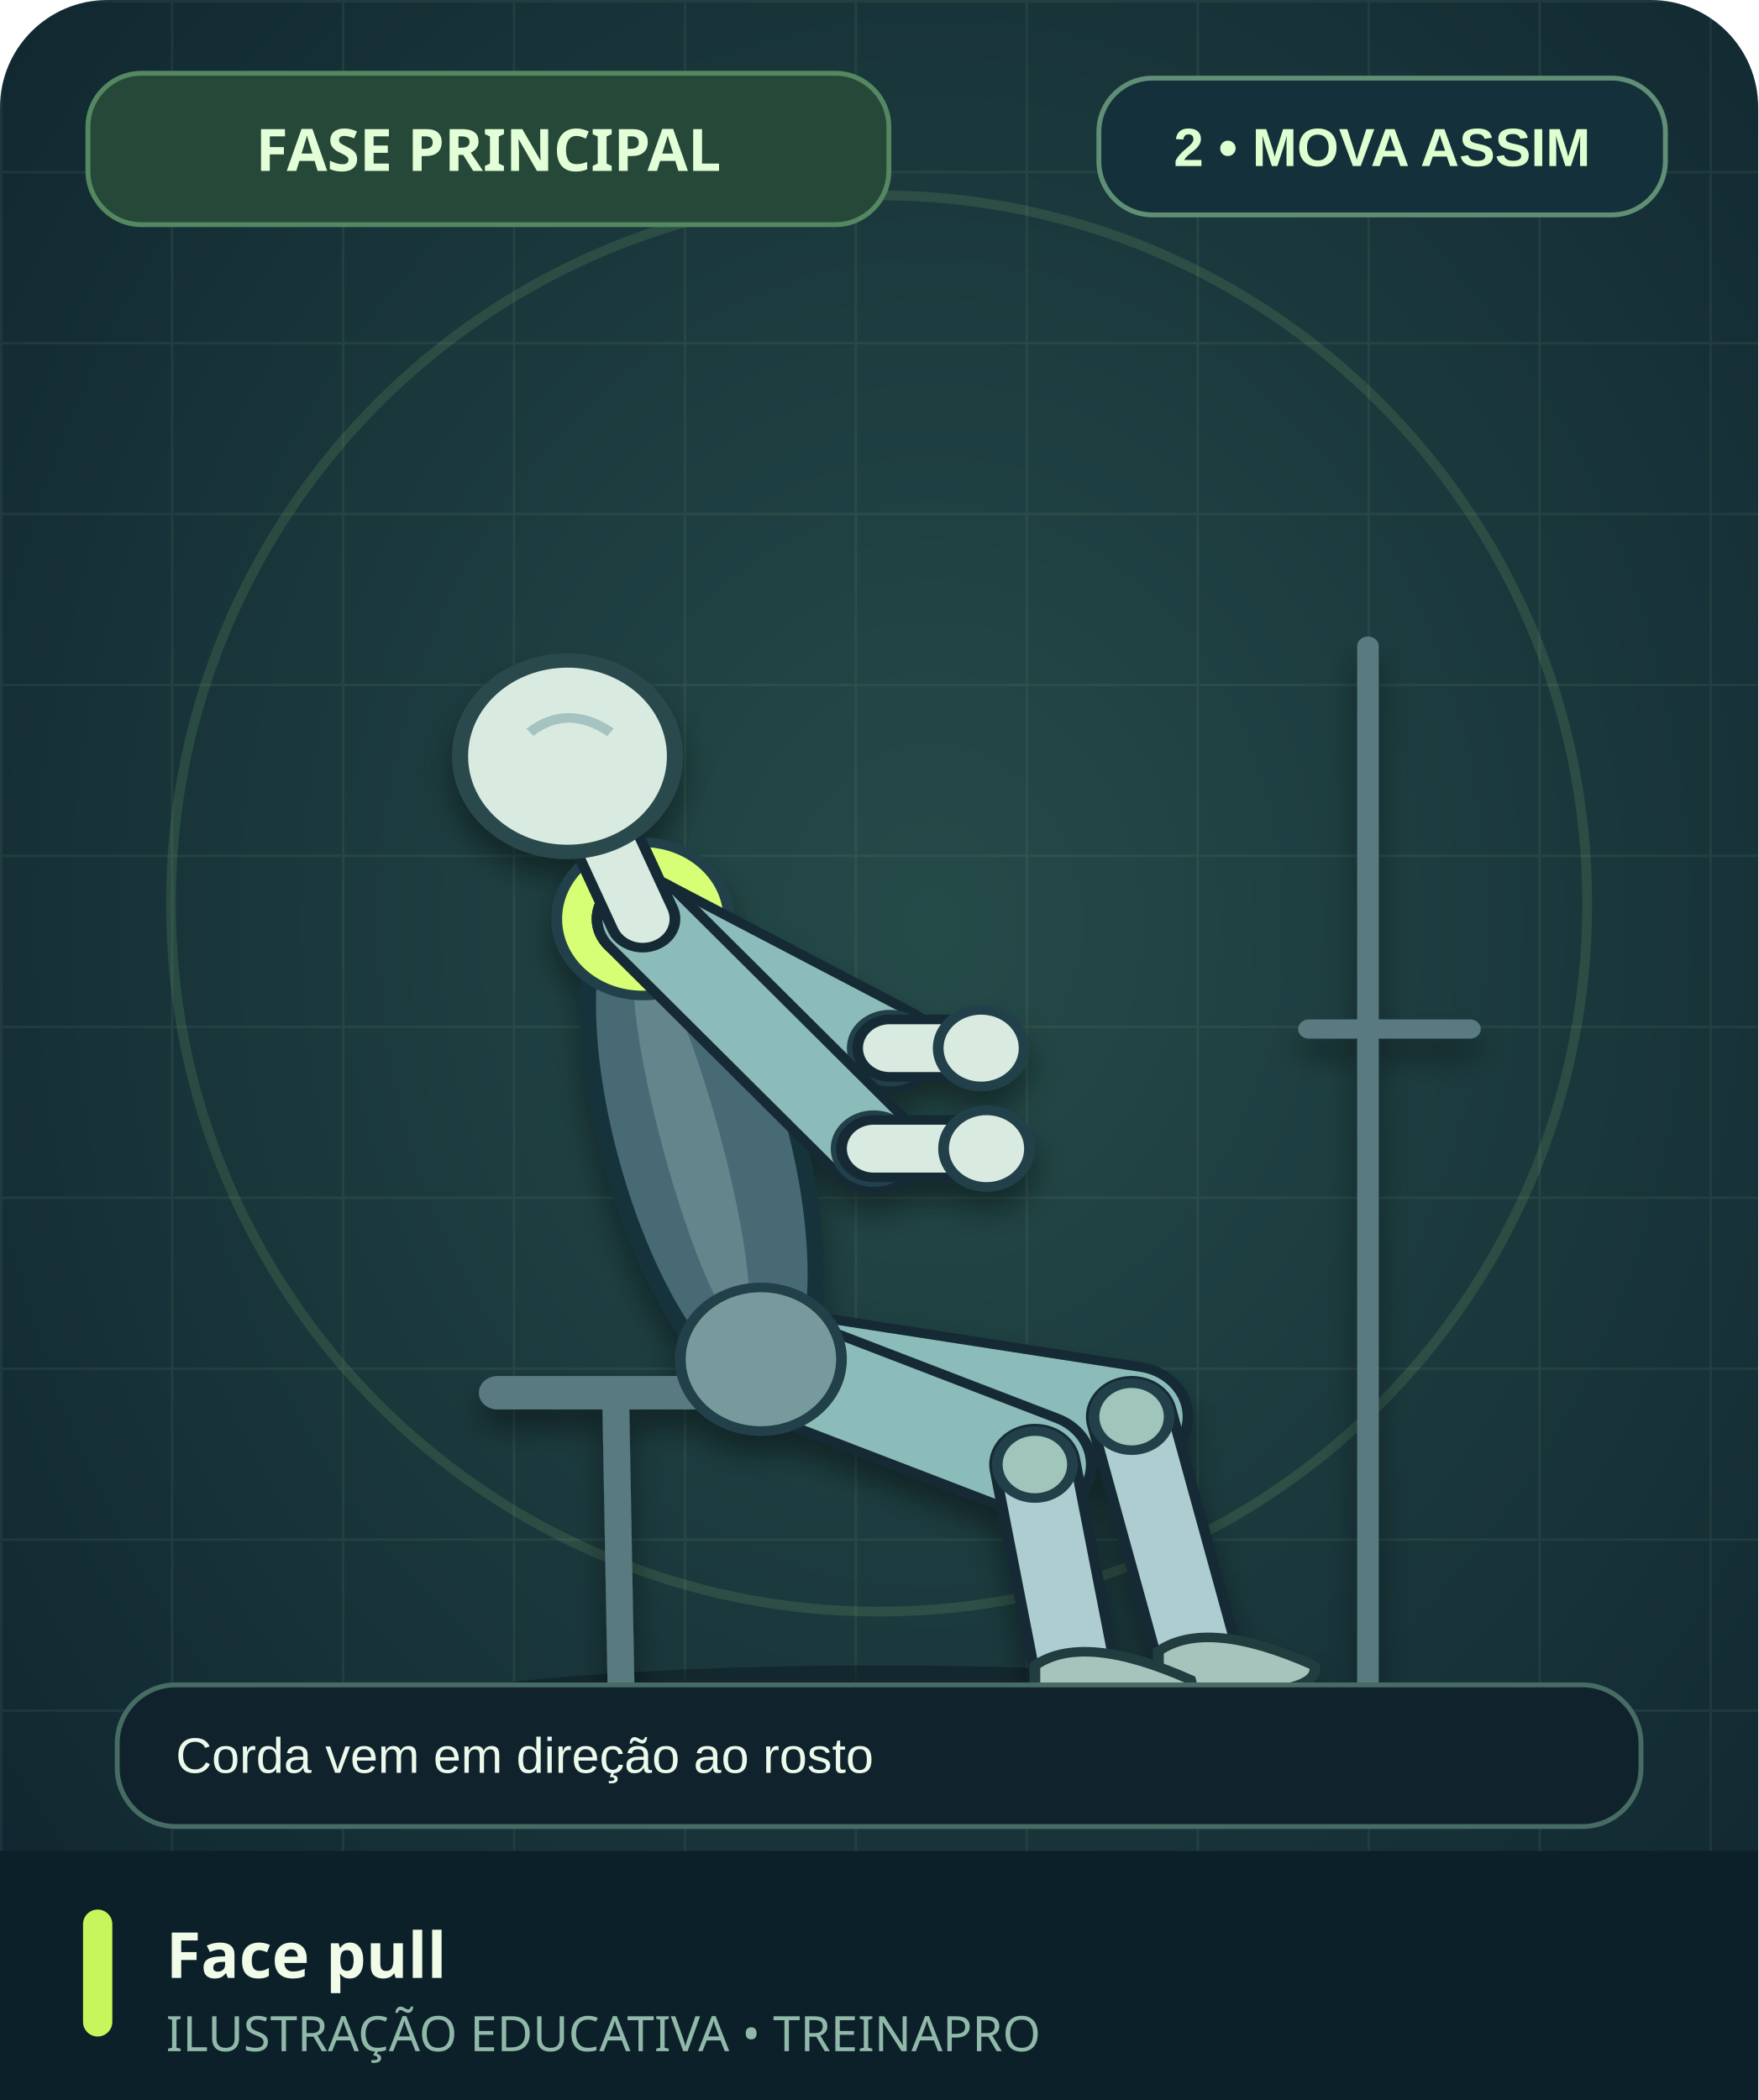
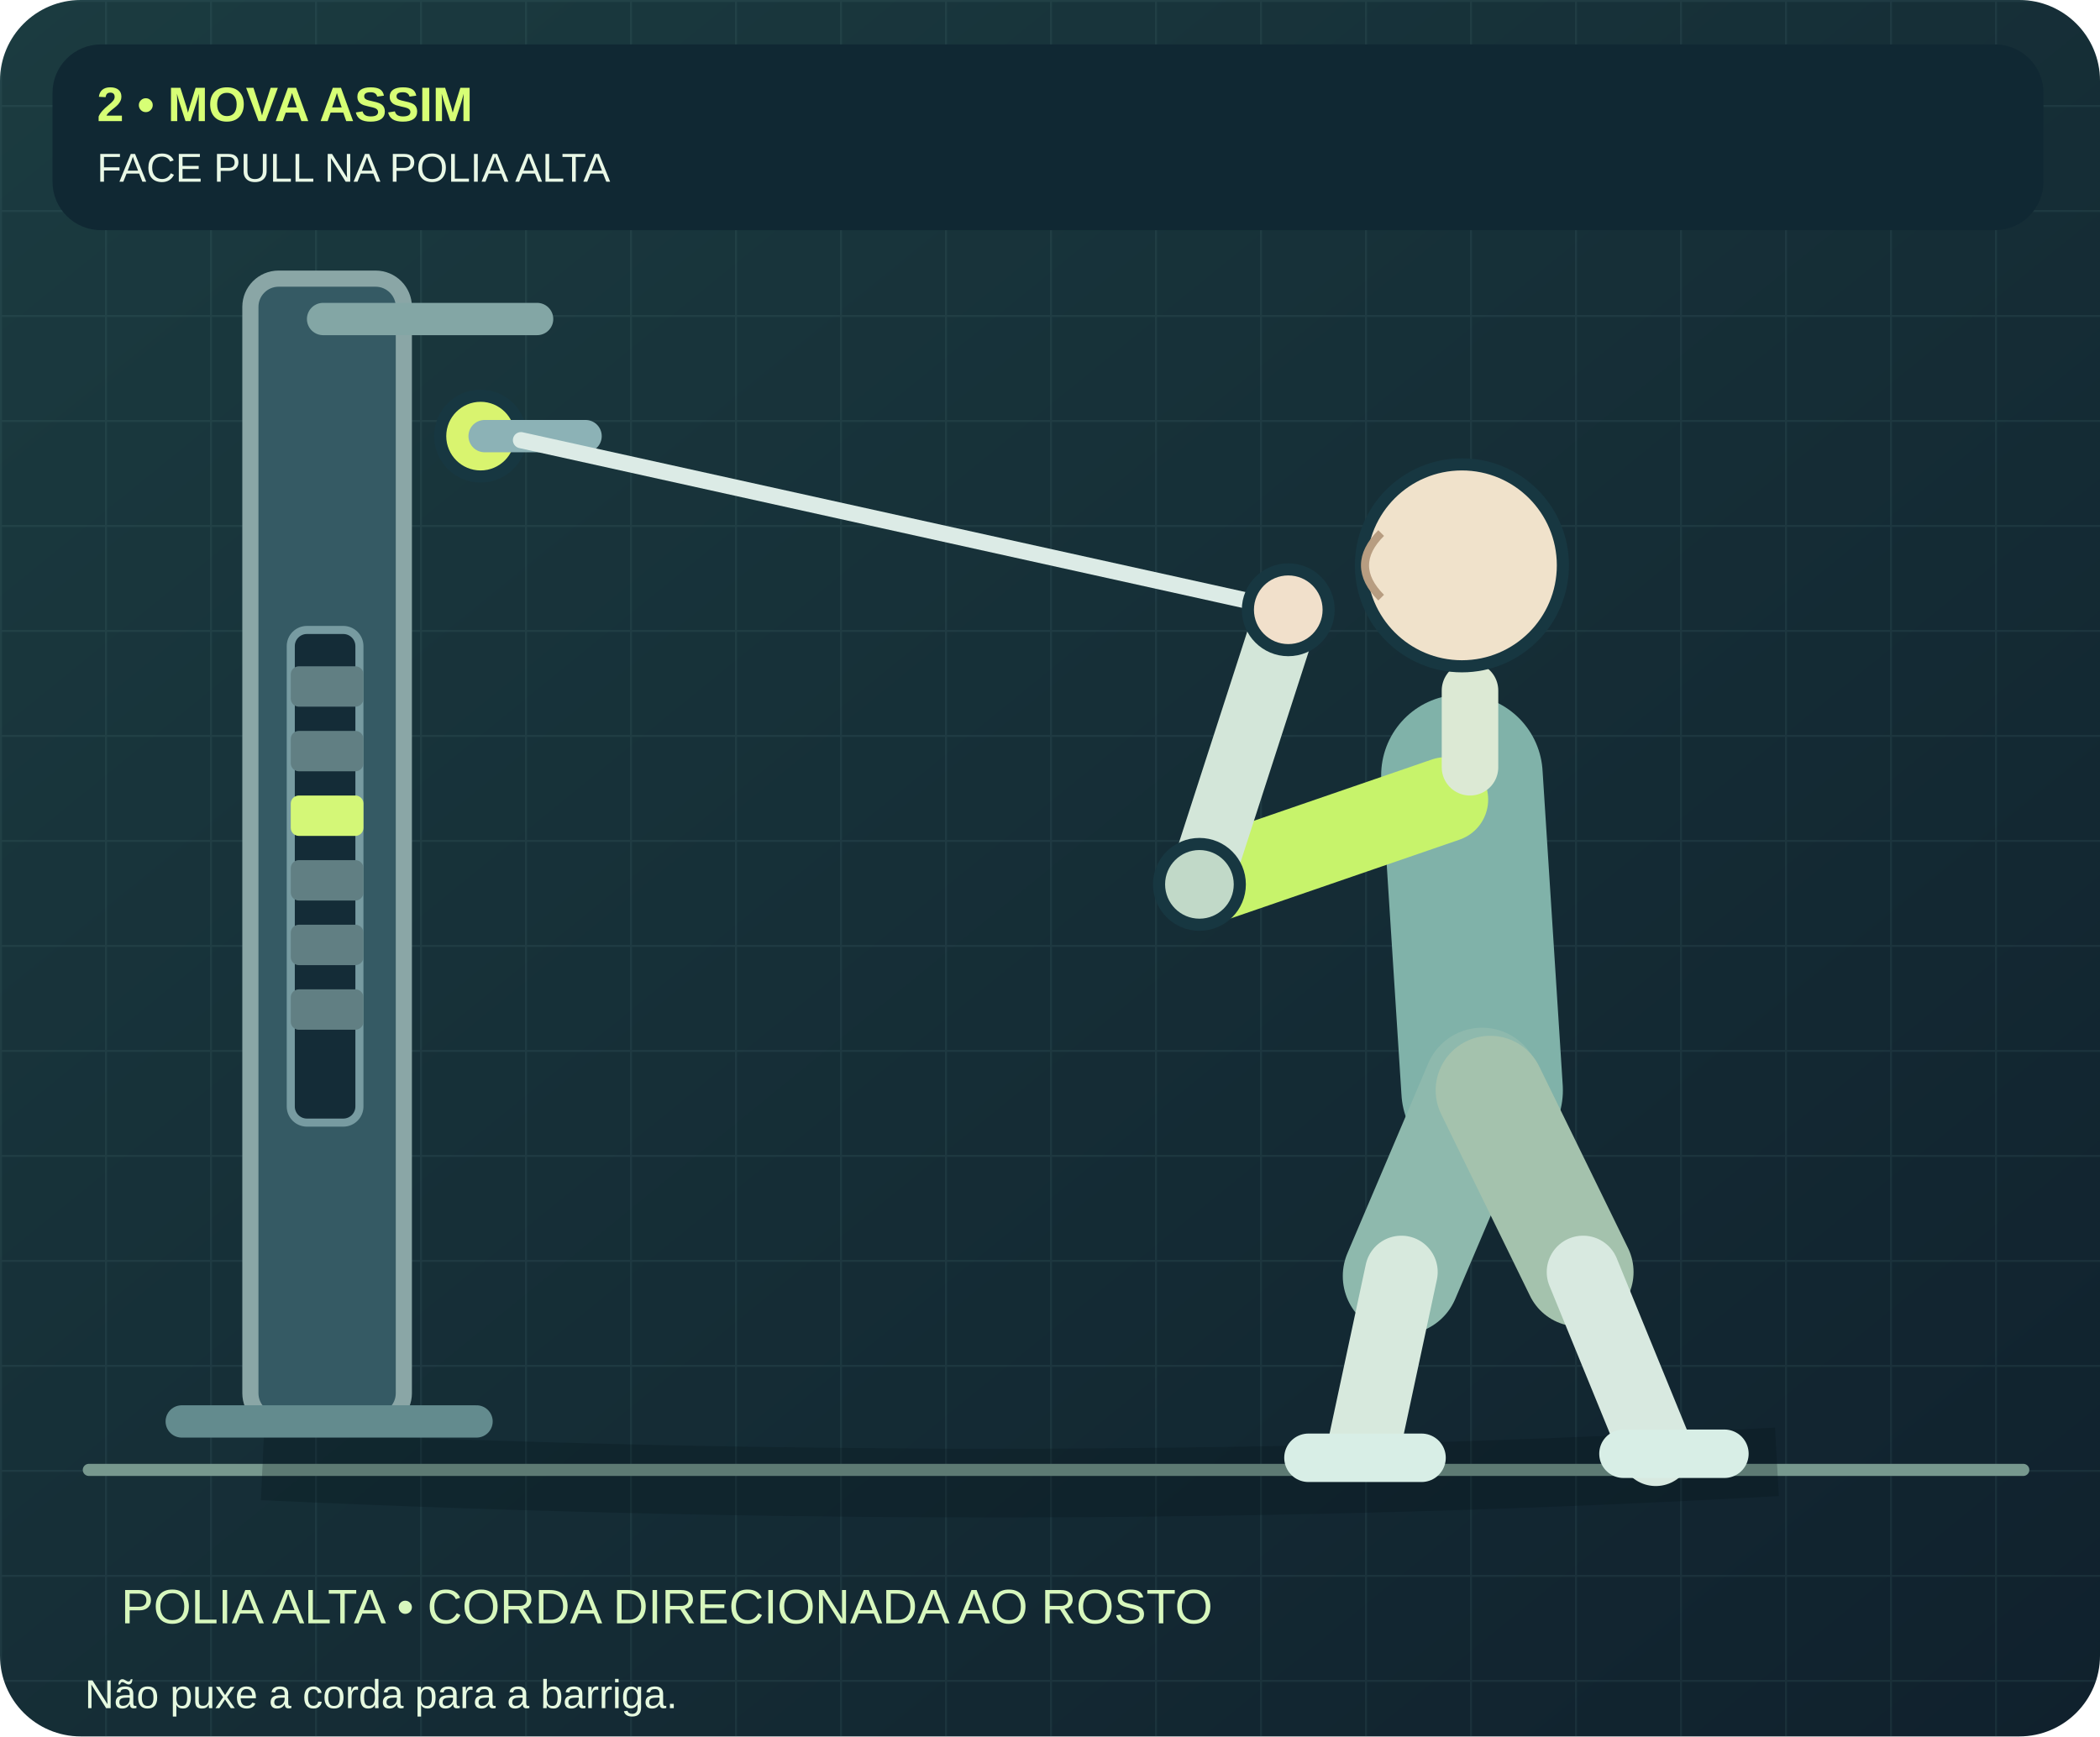
- <svg xmlns="http://www.w3.org/2000/svg" viewBox="0 0 360 430" role="img" aria-labelledby="title desc">
+ <svg xmlns="http://www.w3.org/2000/svg" viewBox="0 0 520 430" role="img" aria-labelledby="title desc">
  <defs>
-     <radialGradient id="bg" cx=".53" cy=".44" r=".78">
-       <stop stop-color="#254b49" />
-       <stop offset="1" stop-color="#0e222d" />
-     </radialGradient>
-     <pattern id="grid" width="35" height="35" patternUnits="userSpaceOnUse">
-       <path d="M35 0H0V35" stroke="#bddcb8" stroke-opacity=".07" fill="none" />
+     <linearGradient id="bg" x1="0" x2="1" y1="0" y2="1">
+       <stop stop-color="#1b3b40" />
+       <stop offset="1" stop-color="#10212d" />
+     </linearGradient>
+     <pattern id="grid" width="26" height="26" patternUnits="userSpaceOnUse">
+       <path d="M26 0H0V26" stroke="#74a5a2" stroke-opacity=".1" fill="none" />
    </pattern>
-     <filter id="glow" x="-30%" y="-30%" width="160%" height="160%">
-       <feDropShadow dx="0" dy="4" stdDeviation="3" flood-color="#000" flood-opacity=".40" />
-     </filter>
  </defs>
-   <rect width="360" height="430" rx="22" fill="url(#bg)" />
-   <rect width="360" height="430" rx="22" fill="url(#grid)" />
-   <ellipse cx="180" cy="354" rx="112" ry="13" fill="#0b1820" opacity=".50" />
-   <circle cx="180" cy="185" r="145" fill="none" stroke="#b5ef80" stroke-opacity=".12" stroke-width="2" />
-   <rect x="18" y="15" width="164" height="31" rx="11" fill="#264839" stroke="#548861" />
-   <text x="100" y="35" text-anchor="middle" fill="#e3ffd8" font-family="sans-serif" font-size="12" font-weight="bold">FASE PRINCIPAL</text>
-   <g transform="translate(37 49) scale(1.1 .98)" filter="url(#glow)">
-     <line x1="59" y1="241" x2="127" y2="241" stroke="#587a80" stroke-width="7" stroke-linecap="round" />
-     <line x1="81" y1="244" x2="82" y2="305" stroke="#587a80" stroke-width="5" stroke-linecap="round" />
-     <line x1="221" y1="85" x2="221" y2="305" stroke="#587a80" stroke-width="4" stroke-linecap="round" />
-     <line x1="210" y1="165" x2="240" y2="165" stroke="#587a80" stroke-width="4" stroke-linecap="round" />
-     <line x1="108" y1="234" x2="177" y2="246" stroke="#122c34" stroke-width="23" stroke-linecap="round" />
-     <line x1="108" y1="234" x2="177" y2="246" stroke="#8cbcb9" stroke-width="19" stroke-linecap="round" />
-     <line x1="177" y1="246" x2="190" y2="299" stroke="#122c34" stroke-width="17" stroke-linecap="round" />
-     <line x1="177" y1="246" x2="190" y2="299" stroke="#adcdd0" stroke-width="13" stroke-linecap="round" />
-     <circle cx="177" cy="246" r="7" fill="#a0c5bb" stroke="#214149" stroke-width="2" />
-     <path d="M182 295 Q191 288 211 298 Q213 305 182 304Z" fill="#a6c4bb" stroke="#243c40" stroke-width="2" />
-     <line x1="108" y1="234" x2="159" y2="256" stroke="#122c34" stroke-width="23" stroke-linecap="round" />
-     <line x1="108" y1="234" x2="159" y2="256" stroke="#8cbcb9" stroke-width="19" stroke-linecap="round" />
-     <line x1="159" y1="256" x2="167" y2="302" stroke="#122c34" stroke-width="17" stroke-linecap="round" />
-     <line x1="159" y1="256" x2="167" y2="302" stroke="#adcdd0" stroke-width="13" stroke-linecap="round" />
-     <circle cx="159" cy="256" r="7" fill="#a0c5bb" stroke="#214149" stroke-width="2" />
-     <path d="M159 298 Q168 291 188 301 Q190 308 159 307Z" fill="#a6c4bb" stroke="#243c40" stroke-width="2" />
-     <ellipse cx="97.0" cy="188.0" rx="17.5" ry="54.30" transform="rotate(-13.45 97.0 188.0)" fill="#466a75" stroke="#18333b" stroke-width="3" />
-     <ellipse cx="95.0" cy="188.0" rx="5.5" ry="40.30" transform="rotate(-13.45 97.0 188.0)" fill="#deefe3" opacity=".2" />
-     <circle cx="108" cy="234" r="15" fill="#779b9c" stroke="#214149" stroke-width="2" />
-     <circle cx="86" cy="142" r="16" fill="#d7ff75" stroke="#214149" stroke-width="2" />
-     <line x1="86" y1="142" x2="132" y2="169" stroke="#122c34" stroke-width="19" stroke-linecap="round" />
-     <line x1="86" y1="142" x2="132" y2="169" stroke="#8cbcb9" stroke-width="15" stroke-linecap="round" />
-     <circle cx="132" cy="169" r="7" fill="#91bbba" stroke="#214149" stroke-width="2" />
-     <line x1="132" y1="169" x2="149" y2="169" stroke="#122c34" stroke-width="14" stroke-linecap="round" />
-     <line x1="132" y1="169" x2="149" y2="169" stroke="#d9ebe0" stroke-width="10" stroke-linecap="round" />
-     <circle cx="149" cy="169" r="8" fill="#d9ebe0" stroke="#214149" stroke-width="2" />
-     <line x1="86" y1="142" x2="129" y2="190" stroke="#122c34" stroke-width="19" stroke-linecap="round" />
-     <line x1="86" y1="142" x2="129" y2="190" stroke="#8cbcb9" stroke-width="15" stroke-linecap="round" />
-     <circle cx="129" cy="190" r="7" fill="#91bbba" stroke="#214149" stroke-width="2" />
-     <line x1="129" y1="190" x2="150" y2="190" stroke="#122c34" stroke-width="14" stroke-linecap="round" />
-     <line x1="129" y1="190" x2="150" y2="190" stroke="#d9ebe0" stroke-width="10" stroke-linecap="round" />
-     <circle cx="150" cy="190" r="8" fill="#d9ebe0" stroke="#214149" stroke-width="2" />
-     <line x1="86" y1="142" x2="72" y2="108" stroke="#122c34" stroke-width="14" stroke-linecap="round" />
-     <line x1="86" y1="142" x2="72" y2="108" stroke="#d9ebe0" stroke-width="10" stroke-linecap="round" />
-     <circle cx="72" cy="108" r="20" fill="#d9ebe0" stroke="#2a4a4e" stroke-width="3" />
-     <path d="M65 103 Q72 97 80 103" fill="none" stroke="#82a8aa" stroke-width="2" opacity=".6" />
-   </g>
-   <rect x="0" y="379" width="360" height="51" fill="#0c2029" />
-   <rect x="17" y="391" width="6" height="26" rx="3" fill="#c6f65b" />
-   <text x="34" y="405" fill="#f0fbe8" font-family="sans-serif" font-size="13" font-weight="bold">Face pull</text>
-   <text x="34" y="420" fill="#91b9aa" font-family="sans-serif" font-size="10">ILUSTRAÇÃO EDUCATIVA • TREINAPRO</text>
-   <g aria-hidden="true">
-     <rect x="225" y="16" rx="11" width="116" height="28" fill="#14303a" stroke="#608f76" />
-     <text x="283" y="34" text-anchor="middle" fill="#deffd0" font-size="11" font-family="Arial,sans-serif" font-weight="bold">2 • MOVA ASSIM</text>
-     <rect x="24" y="345" rx="12" width="312" height="29" fill="#10232c" stroke="#466c64" />
-     <text x="36" y="363" fill="#ecf9eb" font-size="10.2" font-family="Arial,sans-serif">Corda vem em direção ao rosto</text>
-   </g>
+   <rect width="100%" height="100%" fill="url(#bg)" rx="20" />
+   <rect width="100%" height="100%" fill="url(#grid)" rx="20" />
+   <rect x="13" y="11" width="493" height="46" rx="12" fill="#102833" />
+   <text x="24" y="30" font-size="12" font-weight="700" font-family="Arial,sans-serif" fill="#d7ff75">2 • MOVA ASSIM</text>
+   <text x="24" y="45" font-size="10" font-family="Arial,sans-serif" fill="#e9f8e6">FACE PULL NA POLIA ALTA</text>
+   <path d="M22 364H501" stroke="#77988e" stroke-width="3" stroke-linecap="round" />
+   <path d="M65 363Q260 372 440 362" stroke="#020c12" stroke-width="17" opacity=".22" />
+   <rect x="62" y="69" width="38" height="283" rx="7" fill="#355a64" stroke="#8aa6a6" stroke-width="4" />
+   <rect x="72" y="156" width="17" height="122" rx="4" fill="#142c37" stroke="#779ba1" stroke-width="2" />
+   <rect x="72" y="165" width="18" height="10" rx="2" fill="#617f83" />
+   <rect x="72" y="181" width="18" height="10" rx="2" fill="#617f83" />
+   <rect x="72" y="197" width="18" height="10" rx="2" fill="#d4f777" />
+   <rect x="72" y="213" width="18" height="10" rx="2" fill="#617f83" />
+   <rect x="72" y="229" width="18" height="10" rx="2" fill="#617f83" />
+   <rect x="72" y="245" width="18" height="10" rx="2" fill="#617f83" />
+   <line x1="45" y1="352" x2="118" y2="352" stroke="#638b8e" stroke-width="8" stroke-linecap="round" />
+   <line x1="80" y1="79" x2="133" y2="79" stroke="#83a6a5" stroke-width="8" stroke-linecap="round" />
+   <circle cx="119" cy="108" r="10" fill="#d9f46f" stroke="#173741" stroke-width="3" />
+   <line x1="120" y1="108" x2="145" y2="108" stroke="#8cb2b6" stroke-width="8" stroke-linecap="round" />
+   <line x1="129" y1="109" x2="319" y2="151" stroke="#dcebe6" stroke-width="4" stroke-linecap="round" />
+   <line x1="362" y1="192" x2="367" y2="270" stroke="#80b2a9" stroke-width="40" stroke-linecap="round" />
+   <line x1="367" y1="269" x2="347" y2="316" stroke="#8eb9ad" stroke-width="29" stroke-linecap="round" />
+   <line x1="347" y1="315" x2="338" y2="357" stroke="#d7e9dd" stroke-width="18" stroke-linecap="round" />
+   <line x1="369" y1="270" x2="391" y2="315" stroke="#a4c2ad" stroke-width="27" stroke-linecap="round" />
+   <line x1="392" y1="315" x2="410" y2="359" stroke="#d8e9e0" stroke-width="18" stroke-linecap="round" />
+   <line x1="324" y1="361" x2="352" y2="361" stroke="#d8eee6" stroke-width="12" stroke-linecap="round" />
+   <line x1="402" y1="360" x2="427" y2="360" stroke="#d8eee6" stroke-width="12" stroke-linecap="round" />
+   <line x1="358" y1="198" x2="297" y2="219" stroke="#c7f36b" stroke-width="21" stroke-linecap="round" />
+   <line x1="297" y1="219" x2="319" y2="151" stroke="#d3e6d9" stroke-width="16" stroke-linecap="round" />
+   <circle cx="297" cy="219" r="10" fill="#c1d9c8" stroke="#173741" stroke-width="3" />
+   <circle cx="319" cy="151" r="10" fill="#f1e0cb" stroke="#173741" stroke-width="3" />
+   <line x1="364" y1="171" x2="364" y2="190" stroke="#dce9d4" stroke-width="14" stroke-linecap="round" />
+   <circle cx="362" cy="140" r="25" fill="#f0e2cb" stroke="#173741" stroke-width="3" />
+   <path d="M342 132q-8 8 0 16" fill="none" stroke="#b79d81" stroke-width="2" />
+   <text x="30" y="402" font-family="Arial,sans-serif" font-size="12" fill="#d7f7bd">POLIA ALTA • CORDA DIRECIONADA AO ROSTO</text>
+   <text x="21" y="423" font-size="10" font-family="Arial,sans-serif" fill="#e6f9e0">Não puxe a corda para a barriga.</text>
</svg>
